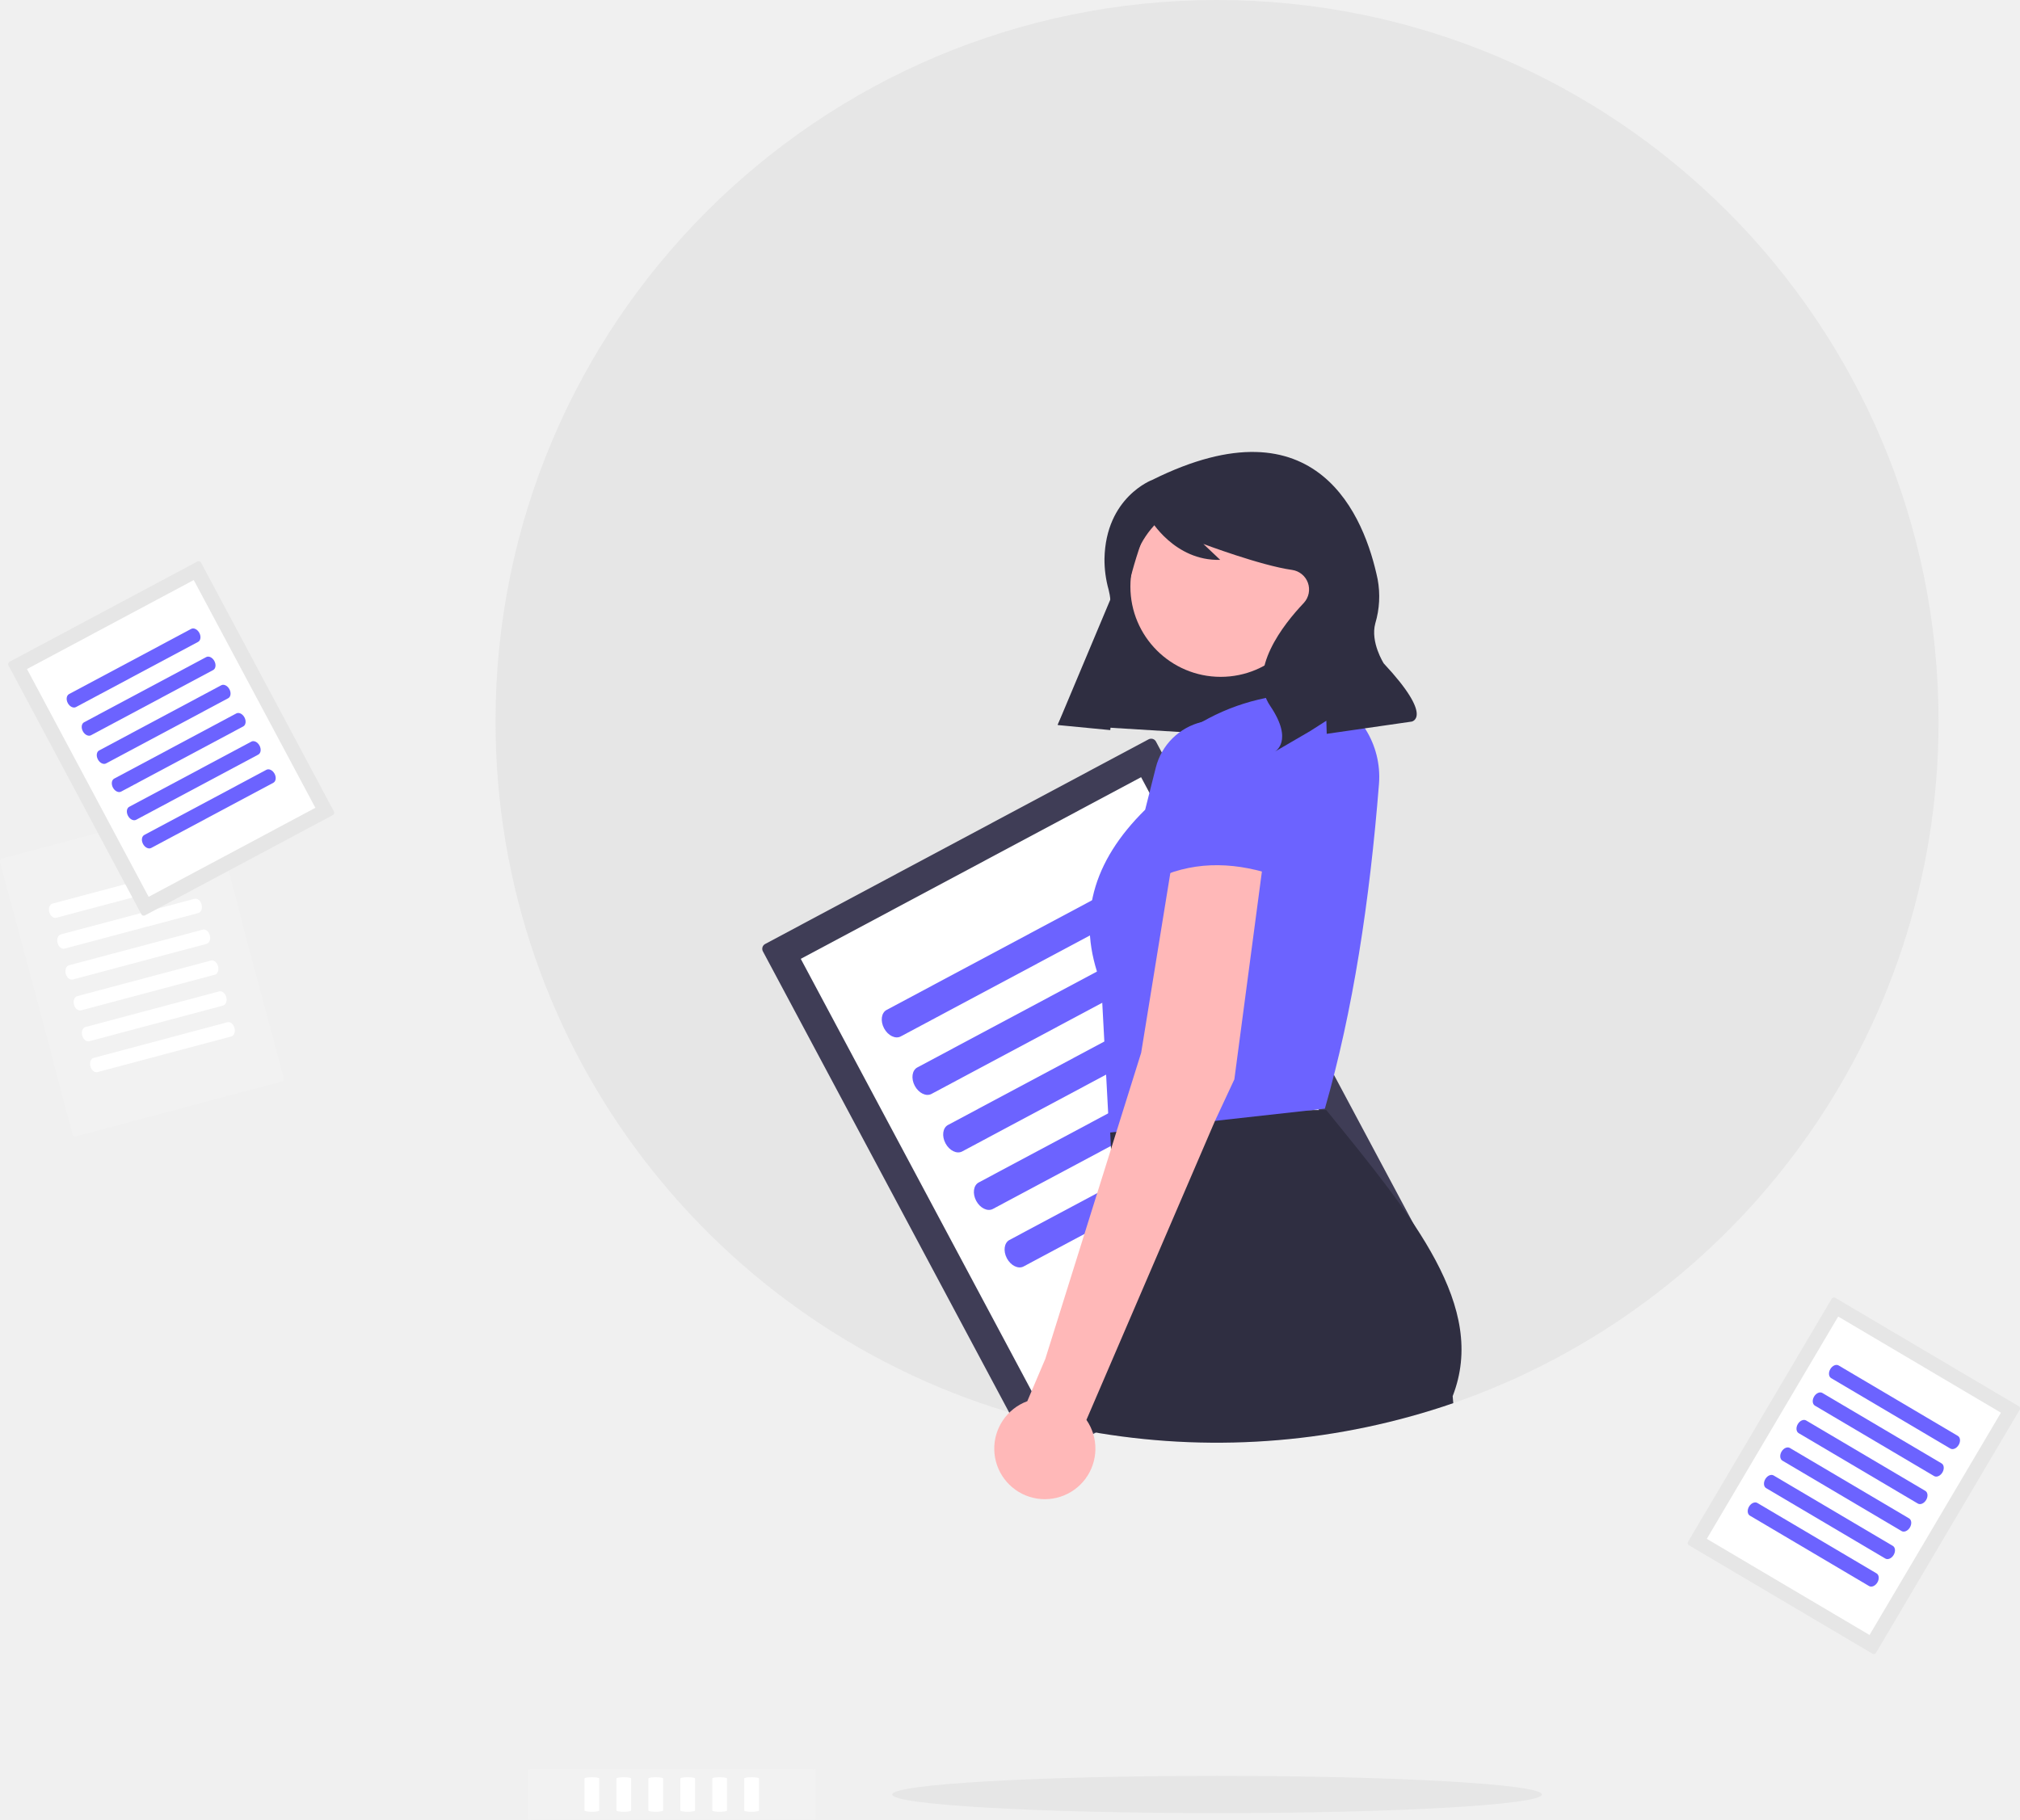
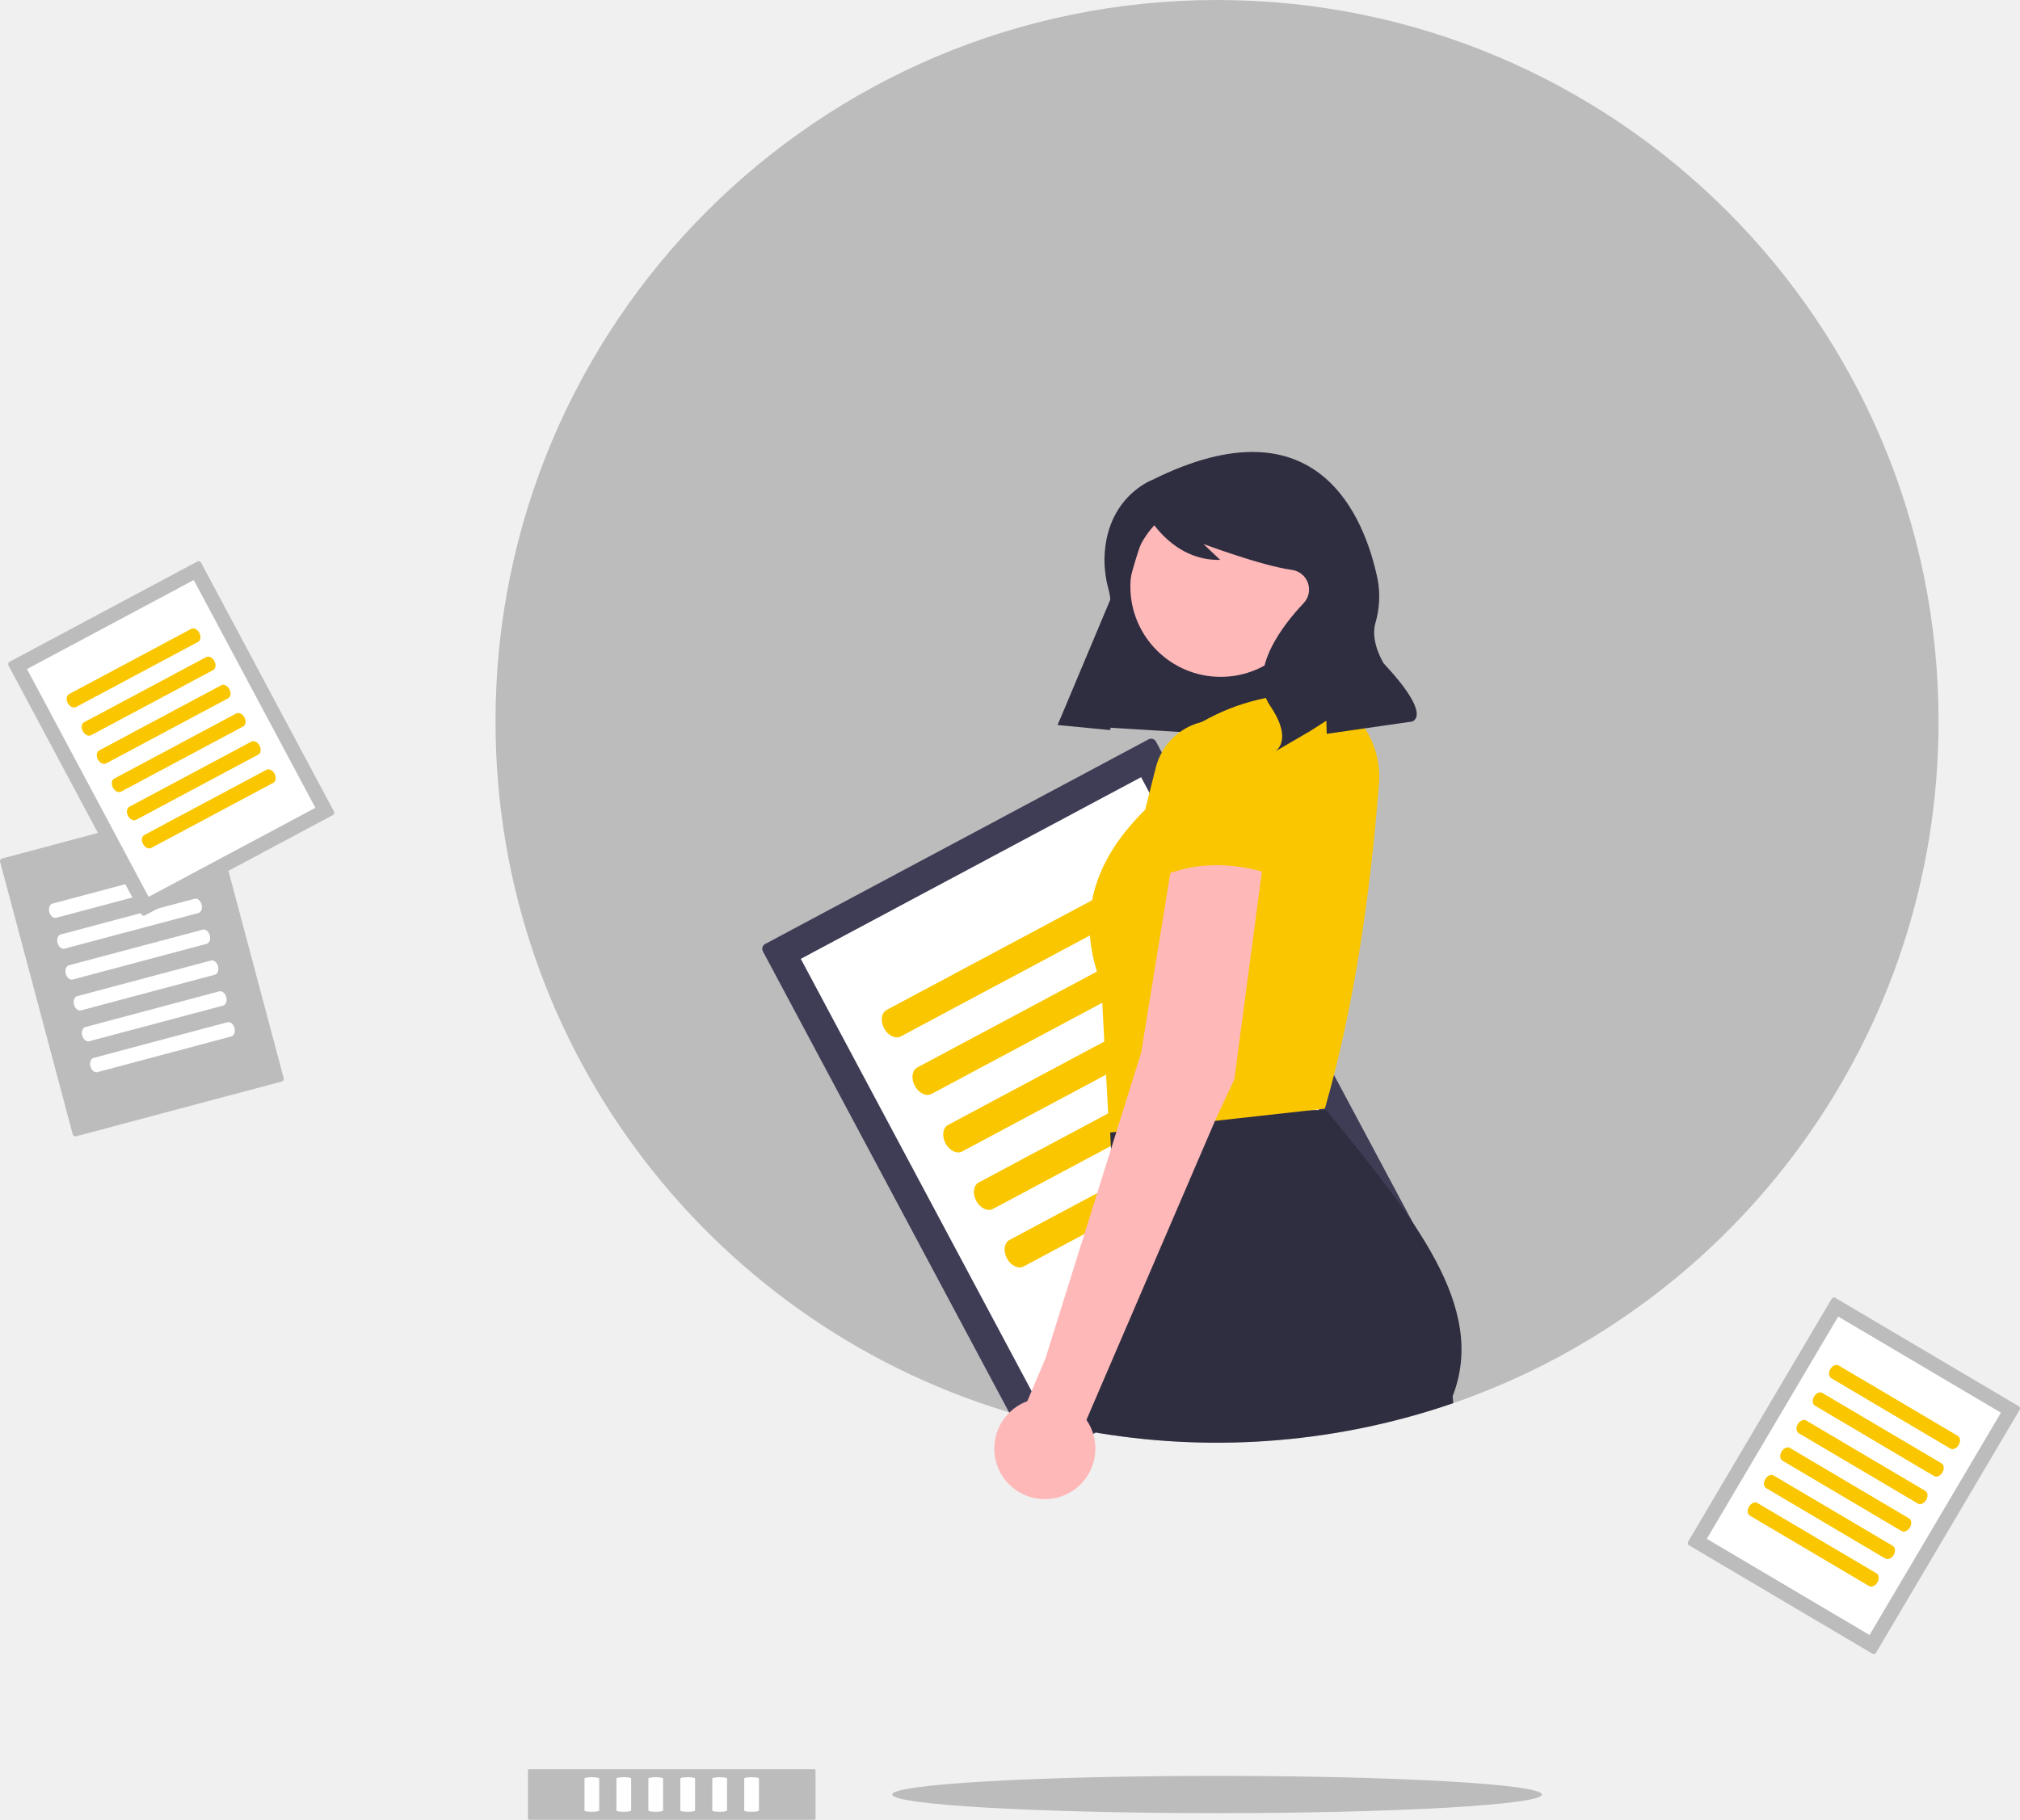
- <svg xmlns="http://www.w3.org/2000/svg" data-name="Layer 1" width="758.697" height="683.657" viewBox="0 0 758.697 683.657">
-   <path d="M948.765,379.171c0,118.6-76.18,219.4-182.28,256.14a272.758,272.758,0,0,1-132.97,11.26q-6.345-1.035-12.6-2.38-8.475-1.8-16.75-4.14c-113.91-32.06-197.4-136.72-197.4-260.88,0-149.67,121.33-271,271-271S948.765,229.501,948.765,379.171Z" transform="translate(-220.6515 -108.1713)" fill="#e6e6e6" />
-   <path d="M508.028,462.814a2.043,2.043,0,0,0-.839,2.762L609.077,656.415a2.043,2.043,0,0,0,2.762.839L755.869,580.357a2.043,2.043,0,0,0,.839-2.762L654.819,386.756a2.043,2.043,0,0,0-2.762-.839Z" transform="translate(-220.6515 -108.1713)" fill="#3f3d56" />
-   <path d="M521.416,468.391l93.239,174.635L742.481,574.781,649.242,400.144Zm-8.1,4.324.018-.009-.02.01Z" transform="translate(-220.6515 -108.1713)" fill="#fff" />
-   <path d="M553.645,487.59c-1.986,1.06-2.409,4.155-.944,6.898s4.272,4.114,6.257,3.054l93.619-49.983c1.986-1.06,2.409-4.155.944-6.898s-4.272-4.114-6.257-3.054Z" transform="translate(-220.6515 -108.1713)" fill="#6c63ff" />
-   <path d="M565.18,509.194c-1.986,1.06-2.409,4.155-.944,6.898s4.272,4.114,6.257,3.054l93.619-49.983c1.986-1.06,2.409-4.155.944-6.898s-4.272-4.114-6.257-3.054Z" transform="translate(-220.6515 -108.1713)" fill="#6c63ff" />
-   <path d="M576.715,530.799c-1.986,1.06-2.409,4.155-.944,6.898s4.272,4.114,6.257,3.054l93.619-49.983c1.986-1.06,2.409-4.155.944-6.898s-4.272-4.114-6.257-3.054Z" transform="translate(-220.6515 -108.1713)" fill="#6c63ff" />
-   <path d="M588.249,552.403c-1.986,1.06-2.409,4.155-.944,6.898s4.272,4.114,6.257,3.054l93.619-49.983c1.986-1.06,2.409-4.155.944-6.898s-4.272-4.114-6.257-3.054Z" transform="translate(-220.6515 -108.1713)" fill="#6c63ff" />
-   <path d="M599.784,574.008c-1.986,1.06-2.409,4.155-.944,6.898s4.272,4.114,6.257,3.054l93.619-49.983c1.986-1.06,2.409-4.155.944-6.898s-4.272-4.114-6.257-3.054Z" transform="translate(-220.6515 -108.1713)" fill="#6c63ff" />
-   <polygon points="397.312 272.193 482.142 277.373 505.899 206.525 431.494 190.804 397.312 272.193" fill="#2f2e41" />
-   <circle cx="458.491" cy="220.351" r="33.927" fill="#ffb8b8" />
-   <path d="M766.265,632.671l.22,2.64a272.758,272.758,0,0,1-132.97,11.26l-12.6-2.38,11.99-26.59,7.86-17.43-2.83-60.3-.3-6.24-.37-7.96,5.12-.03,36.4-.22,34.69-.22,5.29-.03C751.935,565.971,779.305,599.131,766.265,632.671Z" transform="translate(-220.6515 -108.1713)" fill="#2f2e41" />
-   <path d="M718.265,524.671l-81,9-3-56c-9.506-24.244-3.231-45.884,16.498-65.303l4.011-15.876a23.504,23.504,0,0,1,17.362-17.112h0c13.259-7.604,28.278-11.229,45.13-10.709h0A33.676,33.676,0,0,1,738.589,402.658C735.103,446.668,728.847,487.864,718.265,524.671Z" transform="translate(-220.6515 -108.1713)" fill="#6c63ff" />
-   <path d="M653.477,288.437s-17.543,6.402-17.993,29.677a42.021,42.021,0,0,0,1.553,11.589c1.137,4.278,2.05,13.559-5.599,25.931a239.882,239.882,0,0,0-13.533,24.914h0l19.753,1.906,3.266-32.745A162.534,162.534,0,0,1,652.535,303.542l.128-.308s9.062,15.75,26.285,15.265l-6.324-5.978s21.572,8.124,33.302,9.755a7.429,7.429,0,0,1,4.474,12.353q-.103.113-.211.227c-7.173,7.589-21.451,25.228-12.458,38.518s1.715,17.188,1.715,17.188l13.325-7.763,6.047-3.864.139,4.921,31.882-4.592s8.577-1.473-10.466-21.867c0,0-5.102-7.984-3.167-15.049a35.346,35.346,0,0,0,.878-16.562C733.3,302.842,715.788,257.447,653.477,288.437Z" transform="translate(-220.6515 -108.1713)" fill="#2f2e41" />
-   <ellipse cx="457.113" cy="674.157" rx="122" ry="7" fill="#e6e6e6" />
-   <path d="M221.394,430.704a1.001,1.001,0,0,0-.709,1.224l27.29,102.427a1.001,1.001,0,0,0,1.224.709l77.303-20.596a1.001,1.001,0,0,0,.709-1.224l-27.29-102.427a1.001,1.001,0,0,0-1.224-.709Z" transform="translate(-220.6515 -108.1713)" fill="#f2f2f2" />
-   <path d="M240.39,447.62c-1.066.284-1.613,1.713-1.221,3.186s1.578,2.44,2.644,2.156l50.247-13.388c1.066-.284,1.613-1.713,1.221-3.186s-1.578-2.44-2.644-2.156Z" transform="translate(-220.6515 -108.1713)" fill="#fff" />
-   <path d="M243.479,459.215c-1.066.284-1.613,1.713-1.221,3.186s1.578,2.44,2.644,2.156l50.247-13.388c1.066-.284,1.613-1.713,1.221-3.186s-1.578-2.44-2.644-2.156Z" transform="translate(-220.6515 -108.1713)" fill="#fff" />
-   <path d="M246.568,470.811c-1.066.284-1.613,1.713-1.221,3.186s1.578,2.44,2.644,2.156l50.247-13.388c1.066-.284,1.613-1.713,1.221-3.186s-1.578-2.44-2.644-2.156Z" transform="translate(-220.6515 -108.1713)" fill="#fff" />
-   <path d="M249.658,482.406c-1.066.284-1.613,1.713-1.221,3.186s1.578,2.44,2.644,2.156l50.247-13.388c1.066-.284,1.613-1.713,1.221-3.186s-1.578-2.44-2.644-2.156Z" transform="translate(-220.6515 -108.1713)" fill="#fff" />
-   <path d="M252.747,494.002c-1.066.284-1.613,1.713-1.221,3.186s1.578,2.44,2.644,2.156l50.247-13.388c1.066-.284,1.613-1.713,1.221-3.186s-1.578-2.44-2.644-2.156Z" transform="translate(-220.6515 -108.1713)" fill="#fff" />
-   <path d="M255.837,505.597c-1.066.284-1.613,1.713-1.221,3.186s1.578,2.44,2.644,2.156l50.247-13.388c1.066-.284,1.613-1.713,1.221-3.186s-1.578-2.44-2.644-2.156Z" transform="translate(-220.6515 -108.1713)" fill="#fff" />
-   <path d="M418.948,791.597c0,.128.448.232,1,.232h106c.552,0,1-.104,1-.232V773.06c0-.128-.448-.232-1-.232h-106c-.552,0-1,.104-1,.232Z" transform="translate(-220.6515 -108.1713)" fill="#f2f2f2" />
-   <path d="M440.184,788.353c0,.256,1.24.463,2.764.463s2.764-.208,2.764-.463V776.304c0-.256-1.24-.463-2.764-.463s-2.764.208-2.764.463Z" transform="translate(-220.6515 -108.1713)" fill="#fff" />
-   <path d="M452.184,788.353c0,.256,1.24.463,2.764.463s2.764-.208,2.764-.463V776.304c0-.256-1.24-.463-2.764-.463s-2.764.208-2.764.463Z" transform="translate(-220.6515 -108.1713)" fill="#fff" />
-   <path d="M464.184,788.353c0,.256,1.24.463,2.764.463s2.764-.208,2.764-.463V776.304c0-.256-1.24-.463-2.764-.463s-2.764.208-2.764.463Z" transform="translate(-220.6515 -108.1713)" fill="#fff" />
-   <path d="M476.184,788.353c0,.256,1.24.463,2.764.463s2.764-.208,2.764-.463V776.304c0-.256-1.24-.463-2.764-.463s-2.764.208-2.764.463Z" transform="translate(-220.6515 -108.1713)" fill="#fff" />
-   <path d="M488.184,788.353c0,.256,1.24.463,2.764.463s2.764-.208,2.764-.463V776.304c0-.256-1.24-.463-2.764-.463s-2.764.208-2.764.463Z" transform="translate(-220.6515 -108.1713)" fill="#fff" />
-   <path d="M500.184,788.353c0,.256,1.24.463,2.764.463s2.764-.208,2.764-.463V776.304c0-.256-1.24-.463-2.764-.463s-2.764.208-2.764.463Z" transform="translate(-220.6515 -108.1713)" fill="#fff" />
-   <path d="M224.23,356.789a1.001,1.001,0,0,0-.411,1.353L273.742,451.649a1.001,1.001,0,0,0,1.353.411l70.572-37.678a1.001,1.001,0,0,0,.411-1.353l-49.923-93.507a1.001,1.001,0,0,0-1.353-.411Z" transform="translate(-220.6515 -108.1713)" fill="#e6e6e6" />
-   <path d="M230.79,359.521l45.685,85.567L339.107,411.65,293.422,326.082Zm-3.969,2.119.009-.004-.01.005Z" transform="translate(-220.6515 -108.1713)" fill="#fff" />
-   <path d="M246.581,368.928c-.973.519-1.18,2.036-.463,3.38s2.093,2.016,3.066,1.496L295.057,349.314c.973-.519,1.18-2.036.463-3.38s-2.093-2.016-3.066-1.496Z" transform="translate(-220.6515 -108.1713)" fill="#6c63ff" />
-   <path d="M252.233,379.514c-.973.519-1.18,2.036-.463,3.38s2.093,2.016,3.066,1.496l45.872-24.491c.973-.519,1.18-2.036.463-3.38s-2.093-2.016-3.066-1.496Z" transform="translate(-220.6515 -108.1713)" fill="#6c63ff" />
-   <path d="M257.885,390.1c-.973.519-1.18,2.036-.463,3.38s2.093,2.016,3.066,1.496L306.36,370.486c.973-.519,1.18-2.036.463-3.38s-2.093-2.016-3.066-1.496Z" transform="translate(-220.6515 -108.1713)" fill="#6c63ff" />
-   <path d="M263.537,400.686c-.973.519-1.18,2.036-.463,3.38s2.093,2.016,3.066,1.496l45.872-24.491c.973-.519,1.18-2.036.463-3.38s-2.093-2.016-3.066-1.496Z" transform="translate(-220.6515 -108.1713)" fill="#6c63ff" />
-   <path d="M269.188,411.271c-.973.519-1.18,2.036-.463,3.38s2.093,2.016,3.066,1.496L317.663,391.657c.973-.519,1.18-2.036.463-3.38s-2.093-2.016-3.066-1.496Z" transform="translate(-220.6515 -108.1713)" fill="#6c63ff" />
-   <path d="M274.84,421.857c-.973.519-1.18,2.036-.463,3.38s2.093,2.016,3.066,1.496l45.872-24.491c.973-.519,1.18-2.036.463-3.38s-2.093-2.016-3.066-1.496Z" transform="translate(-220.6515 -108.1713)" fill="#6c63ff" />
-   <path d="M909.984,595.746a1.001,1.001,0,0,0-1.37.352L854.687,687.355a1.001,1.001,0,0,0,.352,1.37L923.912,729.425a1.001,1.001,0,0,0,1.37-.352L979.21,637.816a1.001,1.001,0,0,0-.352-1.37Z" transform="translate(-220.6515 -108.1713)" fill="#e6e6e6" />
-   <path d="M911.06,602.77l-49.348,83.509,61.124,36.122,49.349-83.509Zm-3.873-2.289.008.005-.009-.006Z" transform="translate(-220.6515 -108.1713)" fill="#fff" />
-   <path d="M911.233,621.151c-.95-.561-2.353.05-3.128,1.362s-.634,2.836.316,3.397l44.768,26.455c.95.561,2.353-.05,3.128-1.362s.634-2.836-.316-3.397Z" transform="translate(-220.6515 -108.1713)" fill="#6c63ff" />
-   <path d="M905.128,631.482c-.95-.561-2.353.05-3.128,1.362s-.634,2.836.316,3.397L947.083,662.696c.95.561,2.353-.05,3.128-1.362s.634-2.836-.316-3.397Z" transform="translate(-220.6515 -108.1713)" fill="#6c63ff" />
-   <path d="M899.023,641.813c-.95-.561-2.353.05-3.128,1.362s-.634,2.836.316,3.397l44.768,26.455c.95.561,2.353-.05,3.128-1.362s.634-2.836-.316-3.397Z" transform="translate(-220.6515 -108.1713)" fill="#6c63ff" />
-   <path d="M892.918,652.144c-.95-.561-2.353.05-3.128,1.362s-.634,2.836.316,3.397l44.768,26.455c.95.561,2.353-.05,3.128-1.362s.634-2.836-.316-3.397Z" transform="translate(-220.6515 -108.1713)" fill="#6c63ff" />
-   <path d="M886.813,662.475c-.95-.561-2.353.05-3.128,1.362s-.634,2.836.316,3.397l44.768,26.455c.95.561,2.353-.05,3.128-1.362s.634-2.836-.316-3.397Z" transform="translate(-220.6515 -108.1713)" fill="#6c63ff" />
-   <path d="M880.708,672.806c-.95-.561-2.353.05-3.128,1.362s-.634,2.836.316,3.397l44.768,26.455c.95.561,2.353-.05,3.128-1.362s.634-2.836-.316-3.397Z" transform="translate(-220.6515 -108.1713)" fill="#6c63ff" />
-   <path d="M661.264,429.671l-1.04,6.44-10.96,67.56-6.88,21.97-2.42,7.73-2.03,6.5-24.67,78.8-6.769,15.903a18.995,18.995,0,1,0,22.213,7.013l48.286-112.326,1.79-3.84,5.48-11.75,10.35-78.09.65-4.91Z" transform="translate(-220.6515 -108.1713)" fill="#ffb8b8" />
-   <path d="M701.265,437.671c-15.716-5.647-30.792-6.248-45,0l4.637-40.195a19.171,19.171,0,0,1,18.152-19.794h0A19.171,19.171,0,0,1,699.206,395.819l.003.066Z" transform="translate(-220.6515 -108.1713)" fill="#6c63ff" />
+ <svg xmlns="http://www.w3.org/2000/svg" width="758.697" height="683.657" data-name="Layer 1">
+   <g class="layer">
+     <path d="m728.11,271c0,118.6 -76.18,219.4 -182.28,256.14a272.76,272.76 0 0 1 -132.97,11.26q-6.34,-1.03 -12.6,-2.38q-8.47,-1.8 -16.75,-4.14c-113.91,-32.06 -197.4,-136.72 -197.4,-260.88c0,-149.67 121.33,-271 271,-271s271,121.33 271,271z" fill="#bdbcbc" id="svg_1" />
+     <path d="m508.03,462.81a2.04,2.04 0 0 0 -0.84,2.77l101.89,190.84a2.04,2.04 0 0 0 2.76,0.83l144.03,-76.89a2.04,2.04 0 0 0 0.84,-2.76l-101.89,-190.84a2.04,2.04 0 0 0 -2.76,-0.84l-144.03,76.89z" fill="#3f3d56" id="svg_2" transform="translate(-220.6515 -108.1713)" />
+     <path d="m300.77,360.22l93.23,174.64l127.83,-68.25l-93.24,-174.64l-127.82,68.25zm-8.1,4.32l0.01,0l-0.02,0.01l0.01,-0.01z" fill="#fff" id="svg_3" transform="matrix(1 0 0 1 0 0)" />
+     <path d="m333,379.42c-1.99,1.06 -2.41,4.16 -0.95,6.9s4.27,4.11 6.26,3.05l93.62,-49.98c1.98,-1.06 2.41,-4.16 0.94,-6.9s-4.27,-4.11 -6.26,-3.05l-93.61,49.98z" fill="#fac600" id="svg_4" transform="matrix(1 0 0 1 0 0)" />
+     <path d="m344.53,401.02c-1.99,1.06 -2.41,4.16 -0.94,6.9s4.27,4.12 6.25,3.06l93.62,-49.99c1.99,-1.06 2.41,-4.15 0.95,-6.9s-4.27,-4.11 -6.26,-3.05l-93.62,49.98z" fill="#fac600" id="svg_5" transform="matrix(1 0 0 1 0 0)" />
+     <path d="m356.06,422.63c-1.98,1.06 -2.4,4.15 -0.94,6.9s4.27,4.11 6.26,3.05l93.62,-49.98c1.98,-1.06 2.41,-4.16 0.94,-6.9s-4.27,-4.11 -6.26,-3.05l-93.62,49.98z" fill="#fac600" id="svg_6" transform="matrix(1 0 0 1 0 0)" />
+     <path d="m367.6,444.23c-1.99,1.06 -2.41,4.16 -0.94,6.9s4.27,4.12 6.25,3.06l93.62,-49.99c1.99,-1.06 2.41,-4.15 0.95,-6.9s-4.28,-4.11 -6.26,-3.05l-93.62,49.98z" fill="#fac600" id="svg_7" transform="matrix(1 0 0 1 0 0)" />
+     <path d="m379.13,465.84c-1.98,1.06 -2.4,4.15 -0.94,6.9s4.27,4.11 6.26,3.05l93.62,-49.98c1.98,-1.06 2.41,-4.16 0.94,-6.9s-4.27,-4.12 -6.26,-3.06l-93.62,49.99z" fill="#fac600" id="svg_8" transform="matrix(1 0 0 1 0 0)" />
+     <polygon fill="#2f2e41" id="svg_9" points="397.312 272.193 482.142 277.373 505.899 206.525 431.494 190.804 397.312 272.193" />
+     <circle cx="458.49" cy="220.35" fill="#ffb8b8" id="svg_10" r="33.93" />
+     <path d="m766.26,632.67l0.22,2.64a272.76,272.76 0 0 1 -132.97,11.26l-12.6,-2.38l11.99,-26.59l7.86,-17.43l-2.83,-60.3l-0.3,-6.24l-0.37,-7.96l5.12,-0.03l36.4,-0.22l34.69,-0.22l5.29,-0.03c33.17,40.8 60.54,73.96 47.5,107.5z" fill="#2f2e41" id="svg_11" transform="translate(-220.6515 -108.1713)" />
+     <path d="m497.61,416.5l-81,9l-3,-56c-9.5,-24.24 -3.23,-45.88 16.5,-65.3l4.01,-15.88a23.5,23.5 0 0 1 17.36,-17.11l0,0c13.26,-7.6 28.28,-11.23 45.13,-10.71l0,0a33.68,33.68 0 0 1 21.33,33.99c-3.49,44.01 -9.74,85.2 -20.33,122.01z" fill="#fac600" id="svg_12" transform="matrix(1 0 0 1 0 0)" />
+     <path d="m653.48,288.44s-17.55,6.4 -18,29.67a42.02,42.02 0 0 0 1.56,11.59c1.13,4.28 2.05,13.56 -5.6,25.93a239.88,239.88 0 0 0 -13.54,24.92l0,0l19.76,1.9l3.26,-32.74a162.53,162.53 0 0 1 11.62,-46.17l0.12,-0.31s9.06,15.75 26.29,15.27l-6.33,-5.98s21.58,8.13 33.31,9.76a7.43,7.43 0 0 1 4.47,12.35q-0.1,0.11 -0.21,0.23c-7.17,7.59 -21.45,25.22 -12.46,38.51s1.72,17.19 1.72,17.19l13.32,-7.76l6.05,-3.86l0.14,4.92l31.88,-4.59s8.58,-1.48 -10.47,-21.87c0,0 -5.1,-7.99 -3.16,-15.05a35.35,35.35 0 0 0 0.87,-16.56c-4.78,-22.95 -22.29,-68.34 -84.6,-37.35z" fill="#2f2e41" id="svg_13" transform="translate(-220.6515 -108.1713)" />
+     <ellipse cx="457.11" cy="674.16" fill="#bdbcbc" id="svg_14" rx="122" ry="7" transform="matrix(1 0 0 1 0 0)" />
+     <path d="m0.74,322.53a1,1 0 0 0 -0.7,1.23l27.29,102.42a1,1 0 0 0 1.22,0.71l77.3,-20.59a1,1 0 0 0 0.71,-1.23l-27.29,-102.42a1,1 0 0 0 -1.22,-0.71l-77.31,20.59z" fill="#bdbcbc" id="svg_15" transform="matrix(1 0 0 1 0 0)" />
+     <path d="m240.39,447.62c-1.07,0.28 -1.61,1.71 -1.22,3.19s1.58,2.44 2.64,2.15l50.25,-13.39c1.07,-0.28 1.61,-1.71 1.22,-3.18s-1.58,-2.44 -2.64,-2.16l-50.25,13.39z" fill="#fff" id="svg_16" transform="translate(-220.6515 -108.1713)" />
+     <path d="m243.48,459.22c-1.07,0.28 -1.61,1.71 -1.22,3.18s1.58,2.44 2.64,2.16l50.25,-13.39c1.07,-0.28 1.61,-1.71 1.22,-3.19s-1.58,-2.44 -2.64,-2.15l-50.25,13.39z" fill="#fff" id="svg_17" transform="translate(-220.6515 -108.1713)" />
+     <path d="m246.57,470.81c-1.07,0.28 -1.61,1.71 -1.22,3.19s1.58,2.44 2.64,2.15l50.25,-13.39c1.06,-0.28 1.61,-1.71 1.22,-3.18s-1.58,-2.44 -2.64,-2.16l-50.25,13.39z" fill="#fff" id="svg_18" transform="translate(-220.6515 -108.1713)" />
+     <path d="m249.66,482.41c-1.07,0.28 -1.62,1.71 -1.22,3.18s1.58,2.44 2.64,2.16l50.25,-13.39c1.06,-0.28 1.61,-1.71 1.22,-3.19s-1.58,-2.44 -2.65,-2.15l-50.24,13.39z" fill="#fff" id="svg_19" transform="translate(-220.6515 -108.1713)" />
+     <path d="m252.75,494c-1.07,0.29 -1.62,1.72 -1.22,3.19s1.57,2.44 2.64,2.15l50.25,-13.38c1.06,-0.29 1.61,-1.72 1.22,-3.19s-1.58,-2.44 -2.65,-2.16l-50.24,13.39z" fill="#fff" id="svg_20" transform="translate(-220.6515 -108.1713)" />
+     <path d="m255.84,505.6c-1.07,0.28 -1.62,1.71 -1.22,3.18s1.57,2.44 2.64,2.16l50.25,-13.39c1.06,-0.28 1.61,-1.71 1.22,-3.18s-1.58,-2.44 -2.65,-2.16l-50.24,13.39z" fill="#fff" id="svg_21" transform="translate(-220.6515 -108.1713)" />
+     <path d="m198.3,683.43c0,0.12 0.45,0.23 1,0.23l106,0c0.55,0 1,-0.11 1,-0.23l0,-18.54c0,-0.13 -0.45,-0.23 -1,-0.23l-106,0c-0.55,0 -1,0.1 -1,0.23l0,18.54z" fill="#bdbcbc" id="svg_22" transform="matrix(1 0 0 1 0 0)" />
+     <path d="m440.18,788.35c0,0.26 1.24,0.47 2.77,0.47s2.76,-0.21 2.76,-0.47l0,-12.05c0,-0.25 -1.24,-0.46 -2.76,-0.46s-2.77,0.21 -2.77,0.46l0,12.05z" fill="#fff" id="svg_23" transform="translate(-220.6515 -108.1713)" />
+     <path d="m452.18,788.35c0,0.26 1.24,0.47 2.77,0.47s2.76,-0.21 2.76,-0.47l0,-12.05c0,-0.25 -1.24,-0.46 -2.76,-0.46s-2.77,0.21 -2.77,0.46l0,12.05z" fill="#fff" id="svg_24" transform="translate(-220.6515 -108.1713)" />
+     <path d="m464.18,788.35c0,0.26 1.24,0.47 2.77,0.47s2.76,-0.21 2.76,-0.47l0,-12.05c0,-0.25 -1.24,-0.46 -2.76,-0.46s-2.77,0.21 -2.77,0.46l0,12.05z" fill="#fff" id="svg_25" transform="translate(-220.6515 -108.1713)" />
+     <path d="m476.18,788.35c0,0.26 1.24,0.47 2.77,0.47s2.76,-0.21 2.76,-0.47l0,-12.05c0,-0.25 -1.24,-0.46 -2.76,-0.46s-2.77,0.21 -2.77,0.46l0,12.05z" fill="#fff" id="svg_26" transform="translate(-220.6515 -108.1713)" />
+     <path d="m488.18,788.35c0,0.26 1.24,0.47 2.77,0.47s2.76,-0.21 2.76,-0.47l0,-12.05c0,-0.25 -1.24,-0.46 -2.76,-0.46s-2.77,0.21 -2.77,0.46l0,12.05z" fill="#fff" id="svg_27" transform="translate(-220.6515 -108.1713)" />
+     <path d="m500.18,788.35c0,0.26 1.24,0.47 2.77,0.47s2.76,-0.21 2.76,-0.47l0,-12.05c0,-0.25 -1.24,-0.46 -2.76,-0.46s-2.77,0.21 -2.77,0.46l0,12.05z" fill="#fff" id="svg_28" transform="translate(-220.6515 -108.1713)" />
+     <path d="m3.58,248.62a1,1 0 0 0 -0.41,1.35l49.92,93.51a1,1 0 0 0 1.36,0.41l70.57,-37.68a1,1 0 0 0 0.41,-1.35l-49.93,-93.51a1,1 0 0 0 -1.35,-0.41l-70.57,37.68z" fill="#bdbcbc" id="svg_29" transform="matrix(1 0 0 1 0 0)" />
+     <path d="m10.14,251.35l45.68,85.57l62.64,-33.44l-45.69,-85.57l-62.63,33.44zm-3.97,2.12l0.01,0l-0.01,0z" fill="#fff" id="svg_30" />
+     <path d="m25.93,260.76c-0.97,0.52 -1.18,2.03 -0.46,3.38s2.09,2.01 3.06,1.49l45.88,-24.49c0.97,-0.52 1.18,-2.03 0.46,-3.38s-2.09,-2.01 -3.07,-1.49l-45.87,24.49z" fill="#fac600" id="svg_31" transform="matrix(1 0 0 1 0 0)" />
+     <path d="m31.58,271.34c-0.97,0.52 -1.18,2.04 -0.46,3.38s2.09,2.02 3.07,1.5l45.87,-24.49c0.97,-0.52 1.18,-2.04 0.46,-3.38s-2.09,-2.02 -3.07,-1.5l-45.87,24.49z" fill="#fac600" id="svg_32" transform="matrix(1 0 0 1 0 0)" />
+     <path d="m37.23,281.93c-0.97,0.52 -1.18,2.04 -0.46,3.38s2.1,2.02 3.07,1.5l45.87,-24.49c0.97,-0.52 1.18,-2.04 0.46,-3.38s-2.09,-2.02 -3.06,-1.5l-45.88,24.49z" fill="#fac600" id="svg_33" transform="matrix(1 0 0 1 0 0)" />
+     <path d="m42.89,292.52c-0.98,0.52 -1.18,2.03 -0.47,3.38s2.1,2.01 3.07,1.49l45.87,-24.49c0.97,-0.52 1.18,-2.03 0.46,-3.38s-2.09,-2.01 -3.06,-1.5l-45.87,24.5z" fill="#fac600" id="svg_34" transform="matrix(1 0 0 1 0 0)" />
+     <path d="m48.54,303.1c-0.97,0.52 -1.18,2.04 -0.46,3.38s2.09,2.02 3.06,1.5l45.87,-24.49c0.98,-0.52 1.18,-2.04 0.47,-3.38s-2.1,-2.02 -3.07,-1.5l-45.87,24.49z" fill="#fac600" id="svg_35" transform="matrix(1 0 0 1 0 0)" />
+     <path d="m54.19,313.69c-0.97,0.52 -1.18,2.03 -0.46,3.38s2.09,2.01 3.06,1.49l45.88,-24.49c0.97,-0.52 1.18,-2.03 0.46,-3.38s-2.1,-2.01 -3.07,-1.49l-45.87,24.49z" fill="#fac600" id="svg_36" transform="matrix(1 0 0 1 0 0)" />
+     <path d="m689.33,487.58a1,1 0 0 0 -1.37,0.35l-53.92,91.26a1,1 0 0 0 0.35,1.36l68.87,40.7a1,1 0 0 0 1.37,-0.35l53.93,-91.25a1,1 0 0 0 -0.35,-1.37l-68.88,-40.7z" fill="#bdbcbc" id="svg_37" transform="matrix(1 0 0 1 0 0)" />
+     <path d="m911.06,602.77l-49.35,83.51l61.13,36.12l49.35,-83.51l-61.13,-36.12zm-3.87,-2.29l0.01,0.01l-0.01,-0.01z" fill="#fff" id="svg_38" transform="translate(-220.6515 -108.1713)" />
+     <path d="m690.58,512.98c-0.95,-0.56 -2.35,0.05 -3.12,1.36s-0.64,2.84 0.31,3.4l44.77,26.46c0.95,0.56 2.35,-0.06 3.13,-1.37s0.63,-2.83 -0.32,-3.39l-44.77,-26.46z" fill="#fac600" id="svg_39" transform="matrix(1 0 0 1 0 0)" />
+     <path d="m684.48,523.31c-0.95,-0.56 -2.35,0.05 -3.13,1.36s-0.63,2.84 0.32,3.4l44.76,26.46c0.95,0.56 2.36,-0.05 3.13,-1.37s0.64,-2.83 -0.31,-3.39l-44.77,-26.46z" fill="#fac600" id="svg_40" transform="matrix(1 0 0 1 0 0)" />
+     <path d="m678.37,533.64c-0.95,-0.56 -2.35,0.05 -3.12,1.37s-0.64,2.83 0.31,3.39l44.77,26.46c0.95,0.56 2.35,-0.05 3.13,-1.36s0.63,-2.84 -0.32,-3.4l-44.77,-26.46z" fill="#fac600" id="svg_41" transform="matrix(1 0 0 1 0 0)" />
+     <path d="m672.27,543.97c-0.95,-0.56 -2.35,0.05 -3.13,1.37s-0.63,2.83 0.32,3.39l44.76,26.46c0.95,0.56 2.36,-0.05 3.13,-1.36s0.64,-2.84 -0.31,-3.4l-44.77,-26.46z" fill="#fac600" id="svg_42" transform="matrix(1 0 0 1 0 0)" />
+     <path d="m666.16,554.31c-0.95,-0.57 -2.35,0.05 -3.12,1.36s-0.64,2.83 0.31,3.39l44.77,26.46c0.95,0.56 2.35,-0.05 3.13,-1.36s0.63,-2.84 -0.32,-3.4l-44.77,-26.45z" fill="#fac600" id="svg_43" transform="matrix(1 0 0 1 0 0)" />
+     <path d="m660.06,564.64c-0.95,-0.57 -2.35,0.05 -3.13,1.36s-0.63,2.83 0.32,3.4l44.76,26.45c0.95,0.56 2.36,-0.05 3.13,-1.36s0.64,-2.84 -0.31,-3.4l-44.77,-26.45z" fill="#fac600" id="svg_44" transform="matrix(1 0 0 1 0 0)" />
+     <path d="m661.26,429.67l-1.04,6.44l-10.96,67.56l-6.88,21.97l-2.42,7.73l-2.03,6.5l-24.67,78.8l-6.76,15.9a18.99,18.99 0 1 0 22.21,7.02l48.28,-112.33l1.79,-3.84l5.48,-11.75l10.35,-78.09l0.65,-4.91l-34,-1z" fill="#ffb8b8" id="svg_45" transform="translate(-220.6515 -108.1713)" />
+     <path d="m480.61,329.5c-15.71,-5.65 -30.79,-6.25 -45,0l4.64,-40.19a19.17,19.17 0 0 1 18.15,-19.8l0,0a19.17,19.17 0 0 1 20.16,18.14l0,0.06l2.05,41.79z" fill="#fac600" id="svg_46" transform="matrix(1 0 0 1 0 0)" />
+   </g>
</svg>
